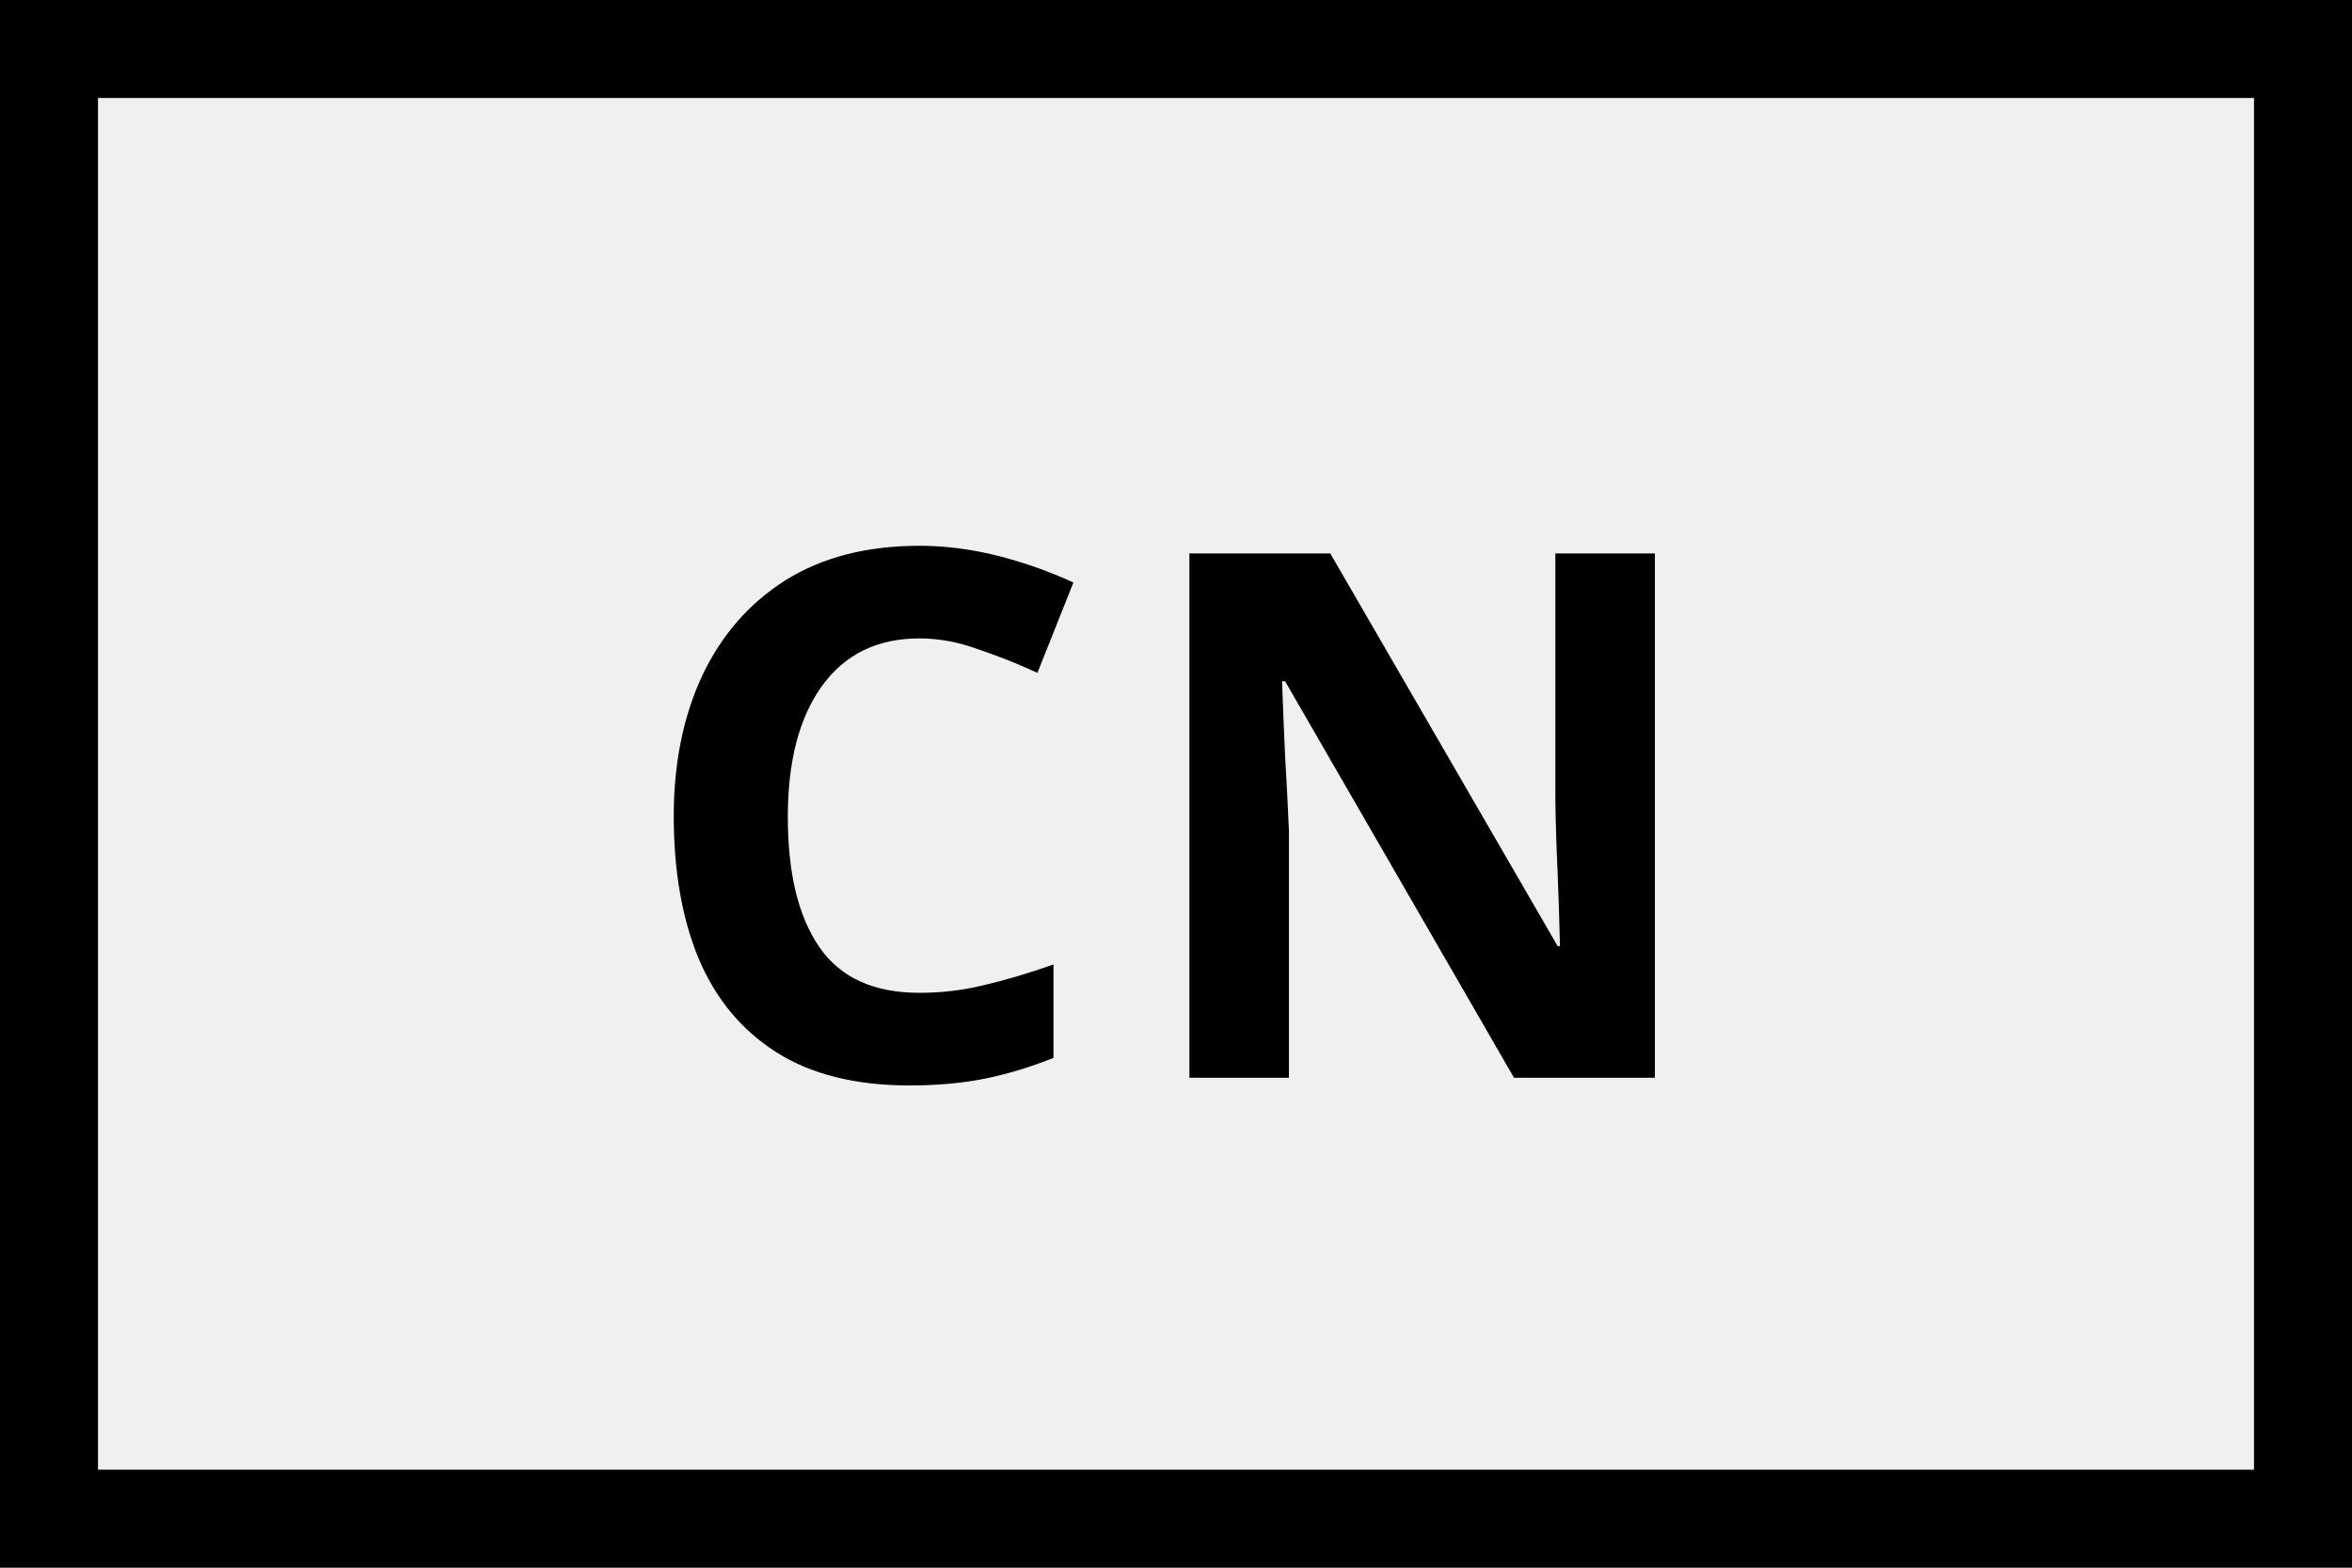
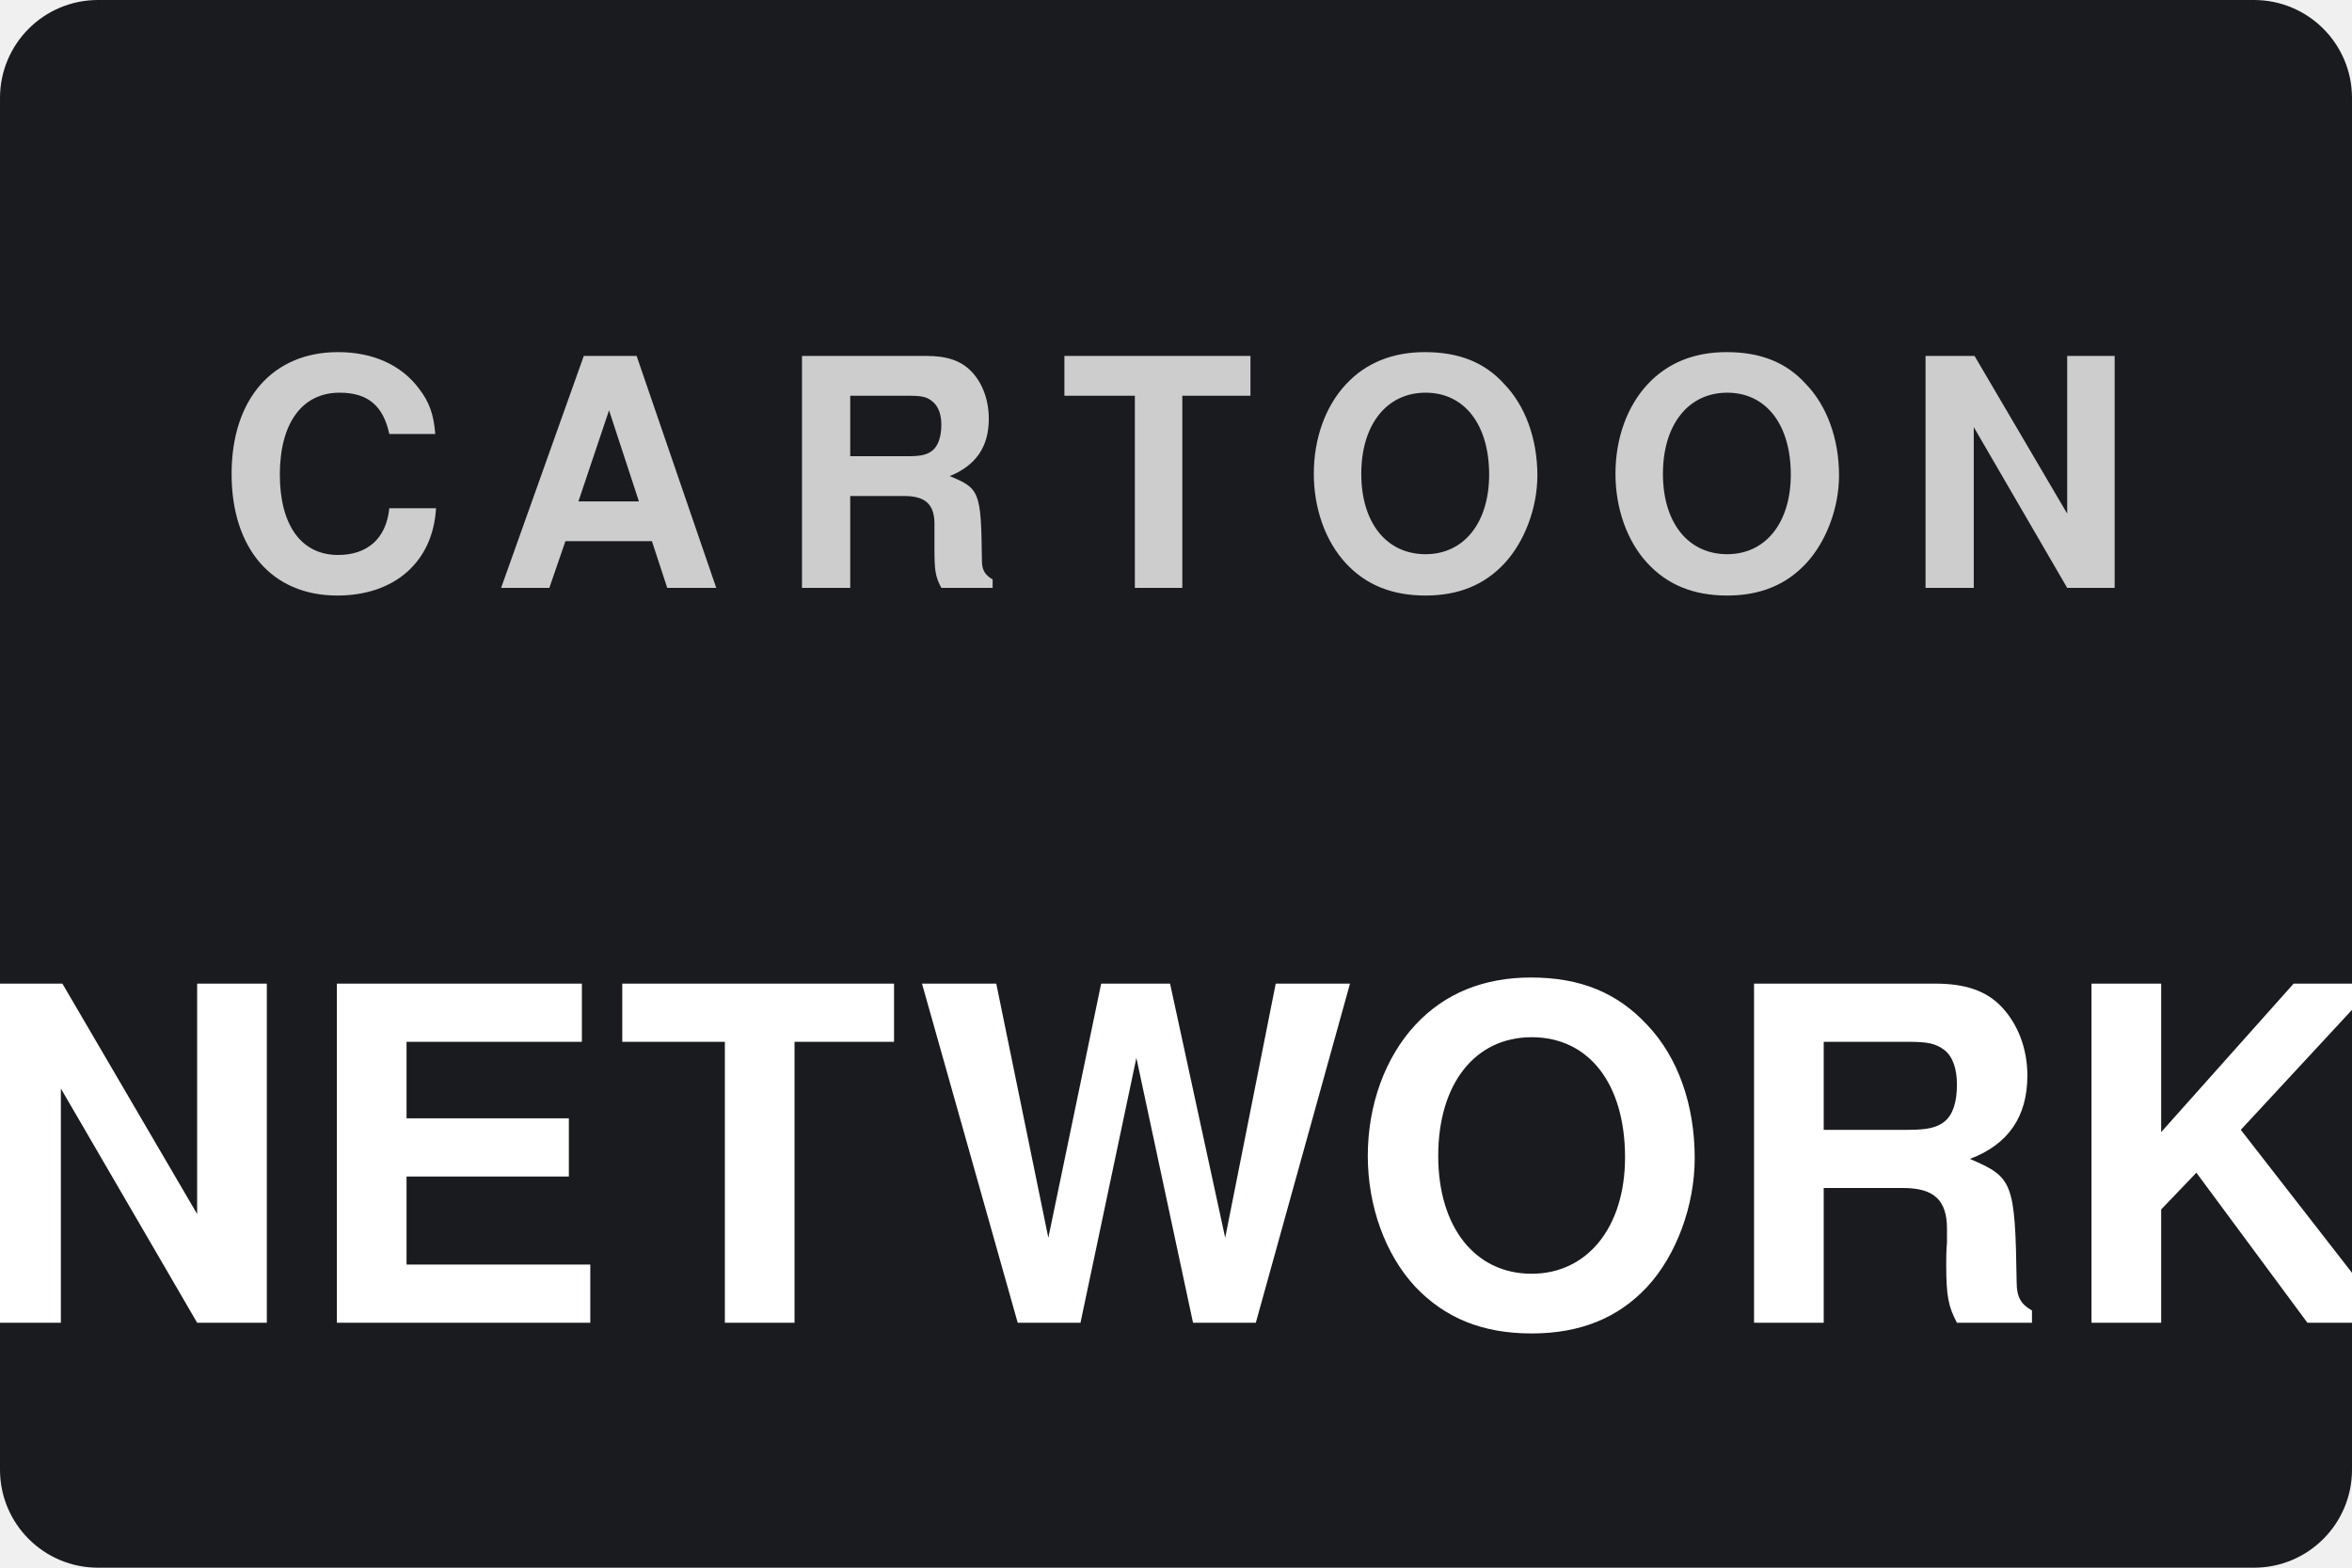
<svg xmlns="http://www.w3.org/2000/svg" viewBox="0 0 48 32" role="img" aria-label="Cartoon Network">
-   <rect x="1" y="1" width="46" height="30" fill="none" stroke="currentColor" stroke-width="2" />
-   <text x="24" y="22" text-anchor="middle" fill="currentColor" font-family="Oswald, 'Arial Narrow', sans-serif" font-size="15" font-weight="600" letter-spacing="0.5">CN</text>
+   <rect width="48" height="32" rx="2" fill="#1A1B1E" />
+   <text x="24" y="12" text-anchor="middle" fill="#FFFFFF" fill-opacity=".78" font-family="'Arial Narrow','Helvetica Neue',Helvetica,Arial,sans-serif" font-size="6.5" font-weight="700" letter-spacing="1.1">CARTOON</text>
+   <text x="24" y="27" text-anchor="middle" fill="#FFFFFF" font-family="'Arial Narrow','Helvetica Neue',Helvetica,Arial,sans-serif" font-size="9.5" font-weight="700" letter-spacing="0.1">NETWORK</text>
</svg>
